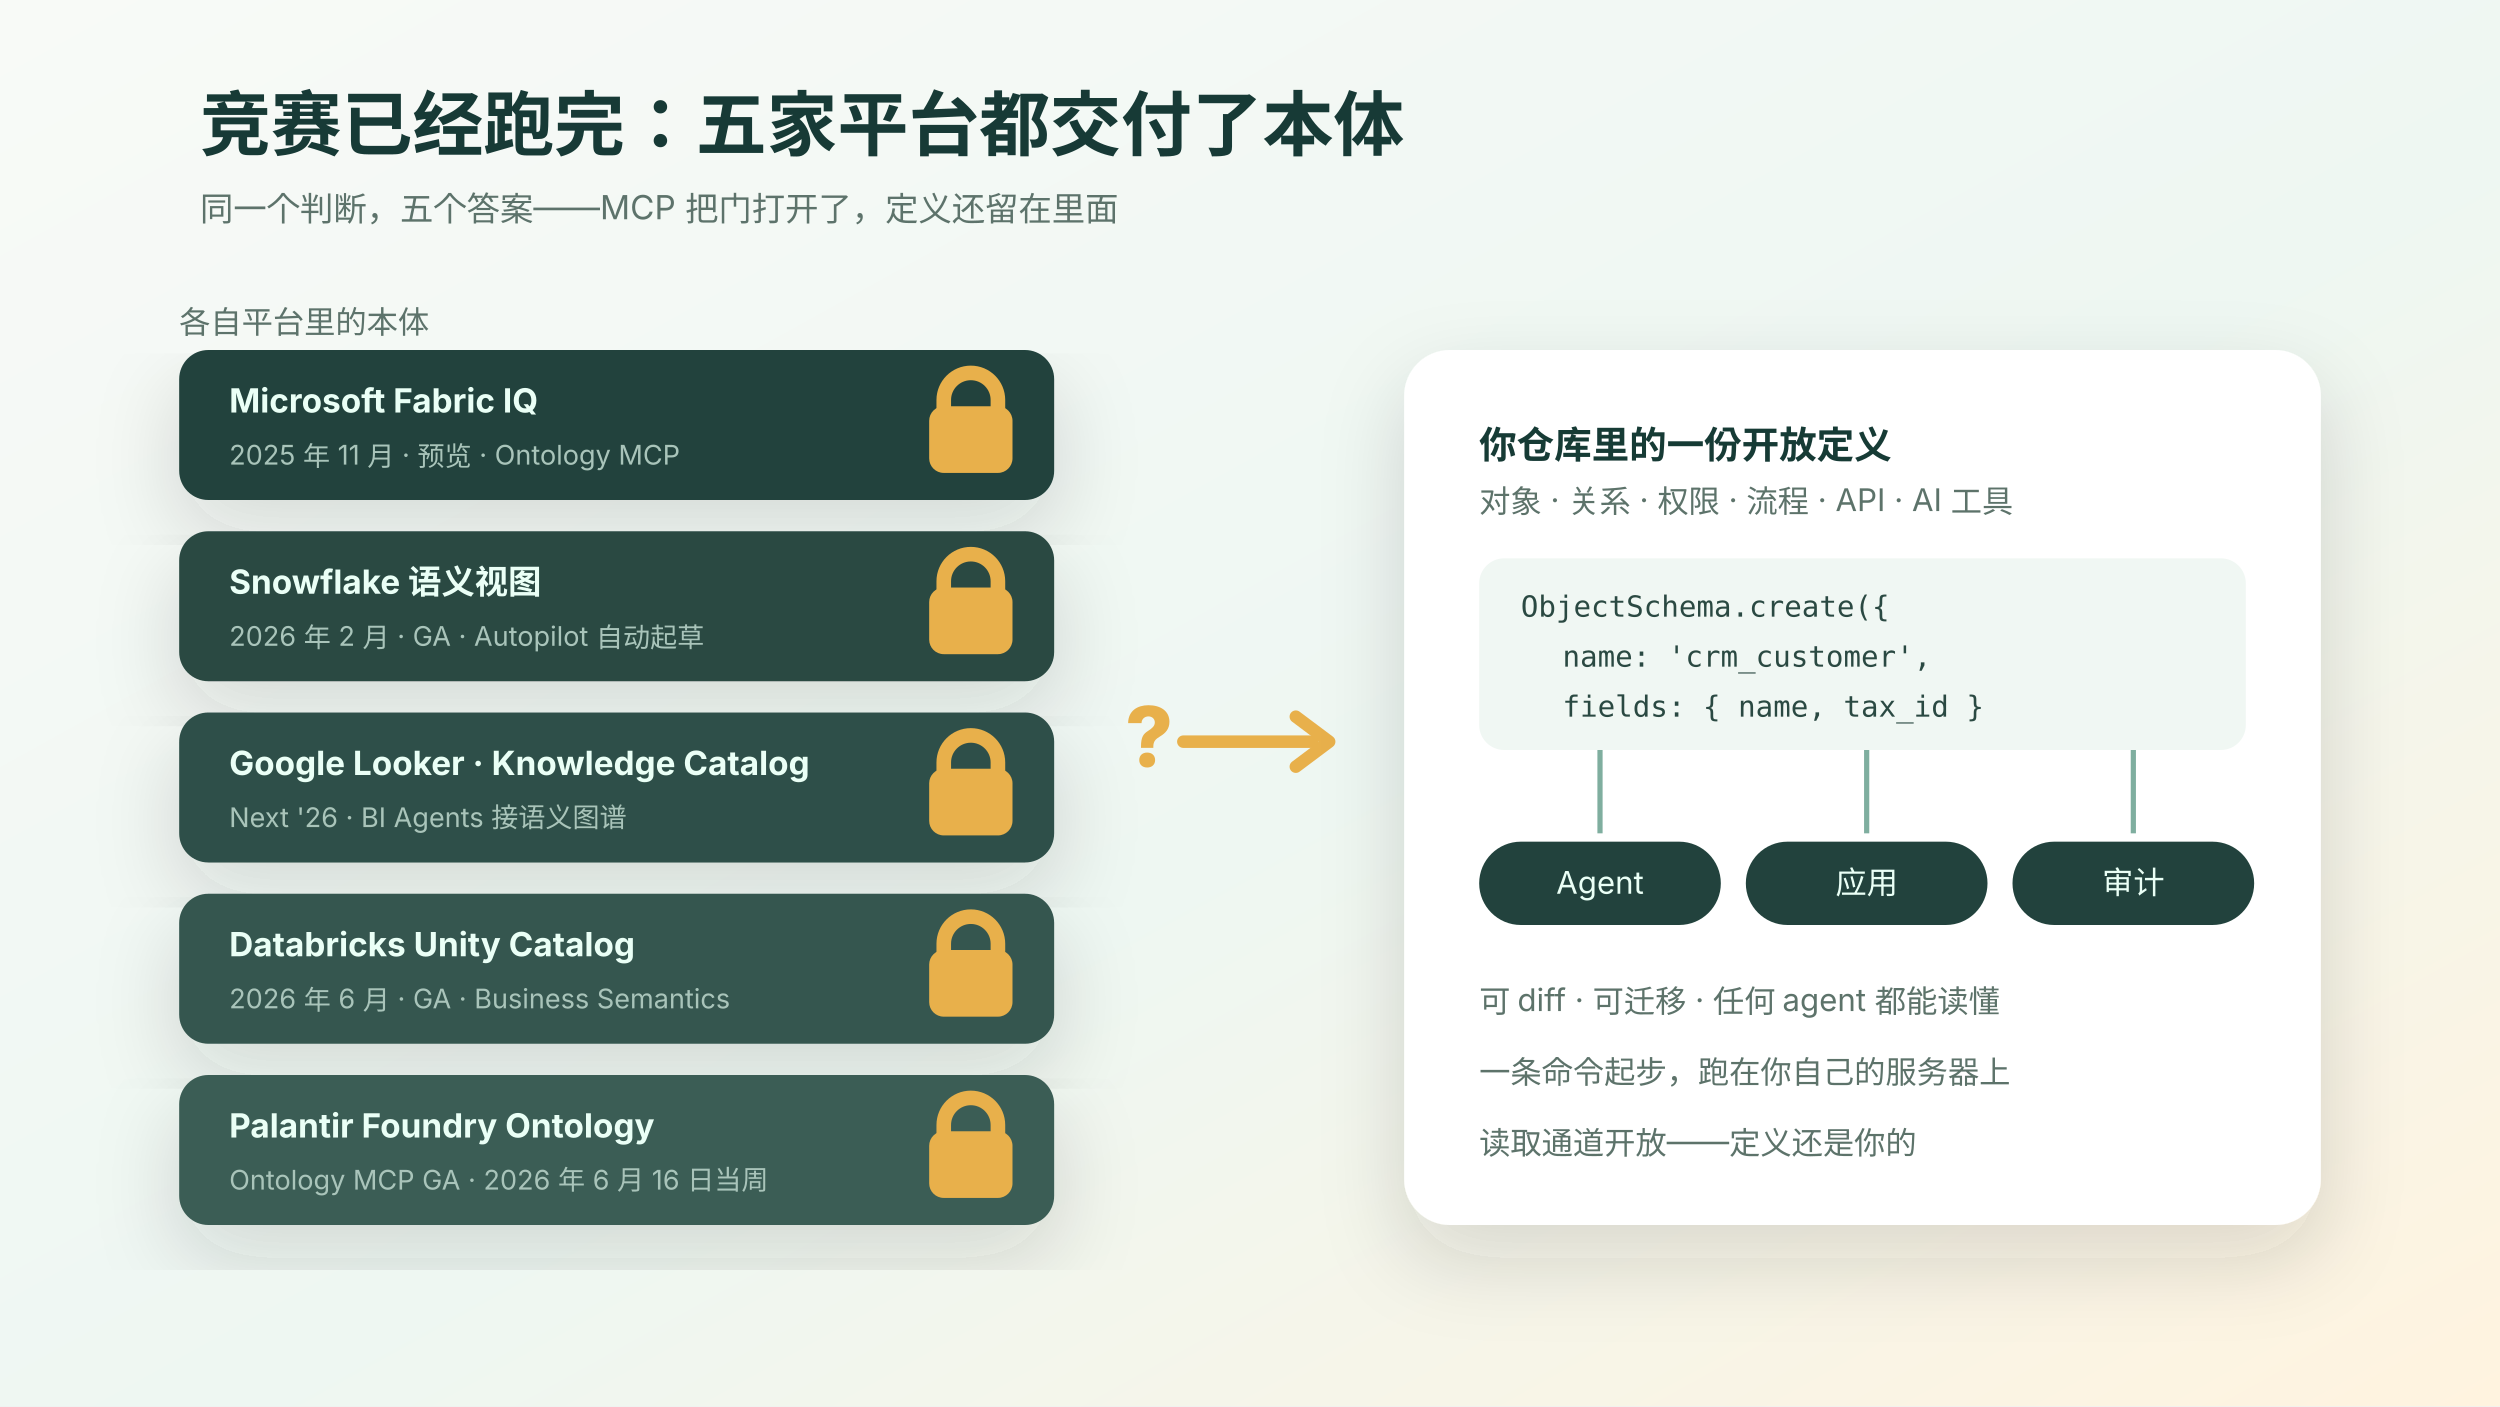
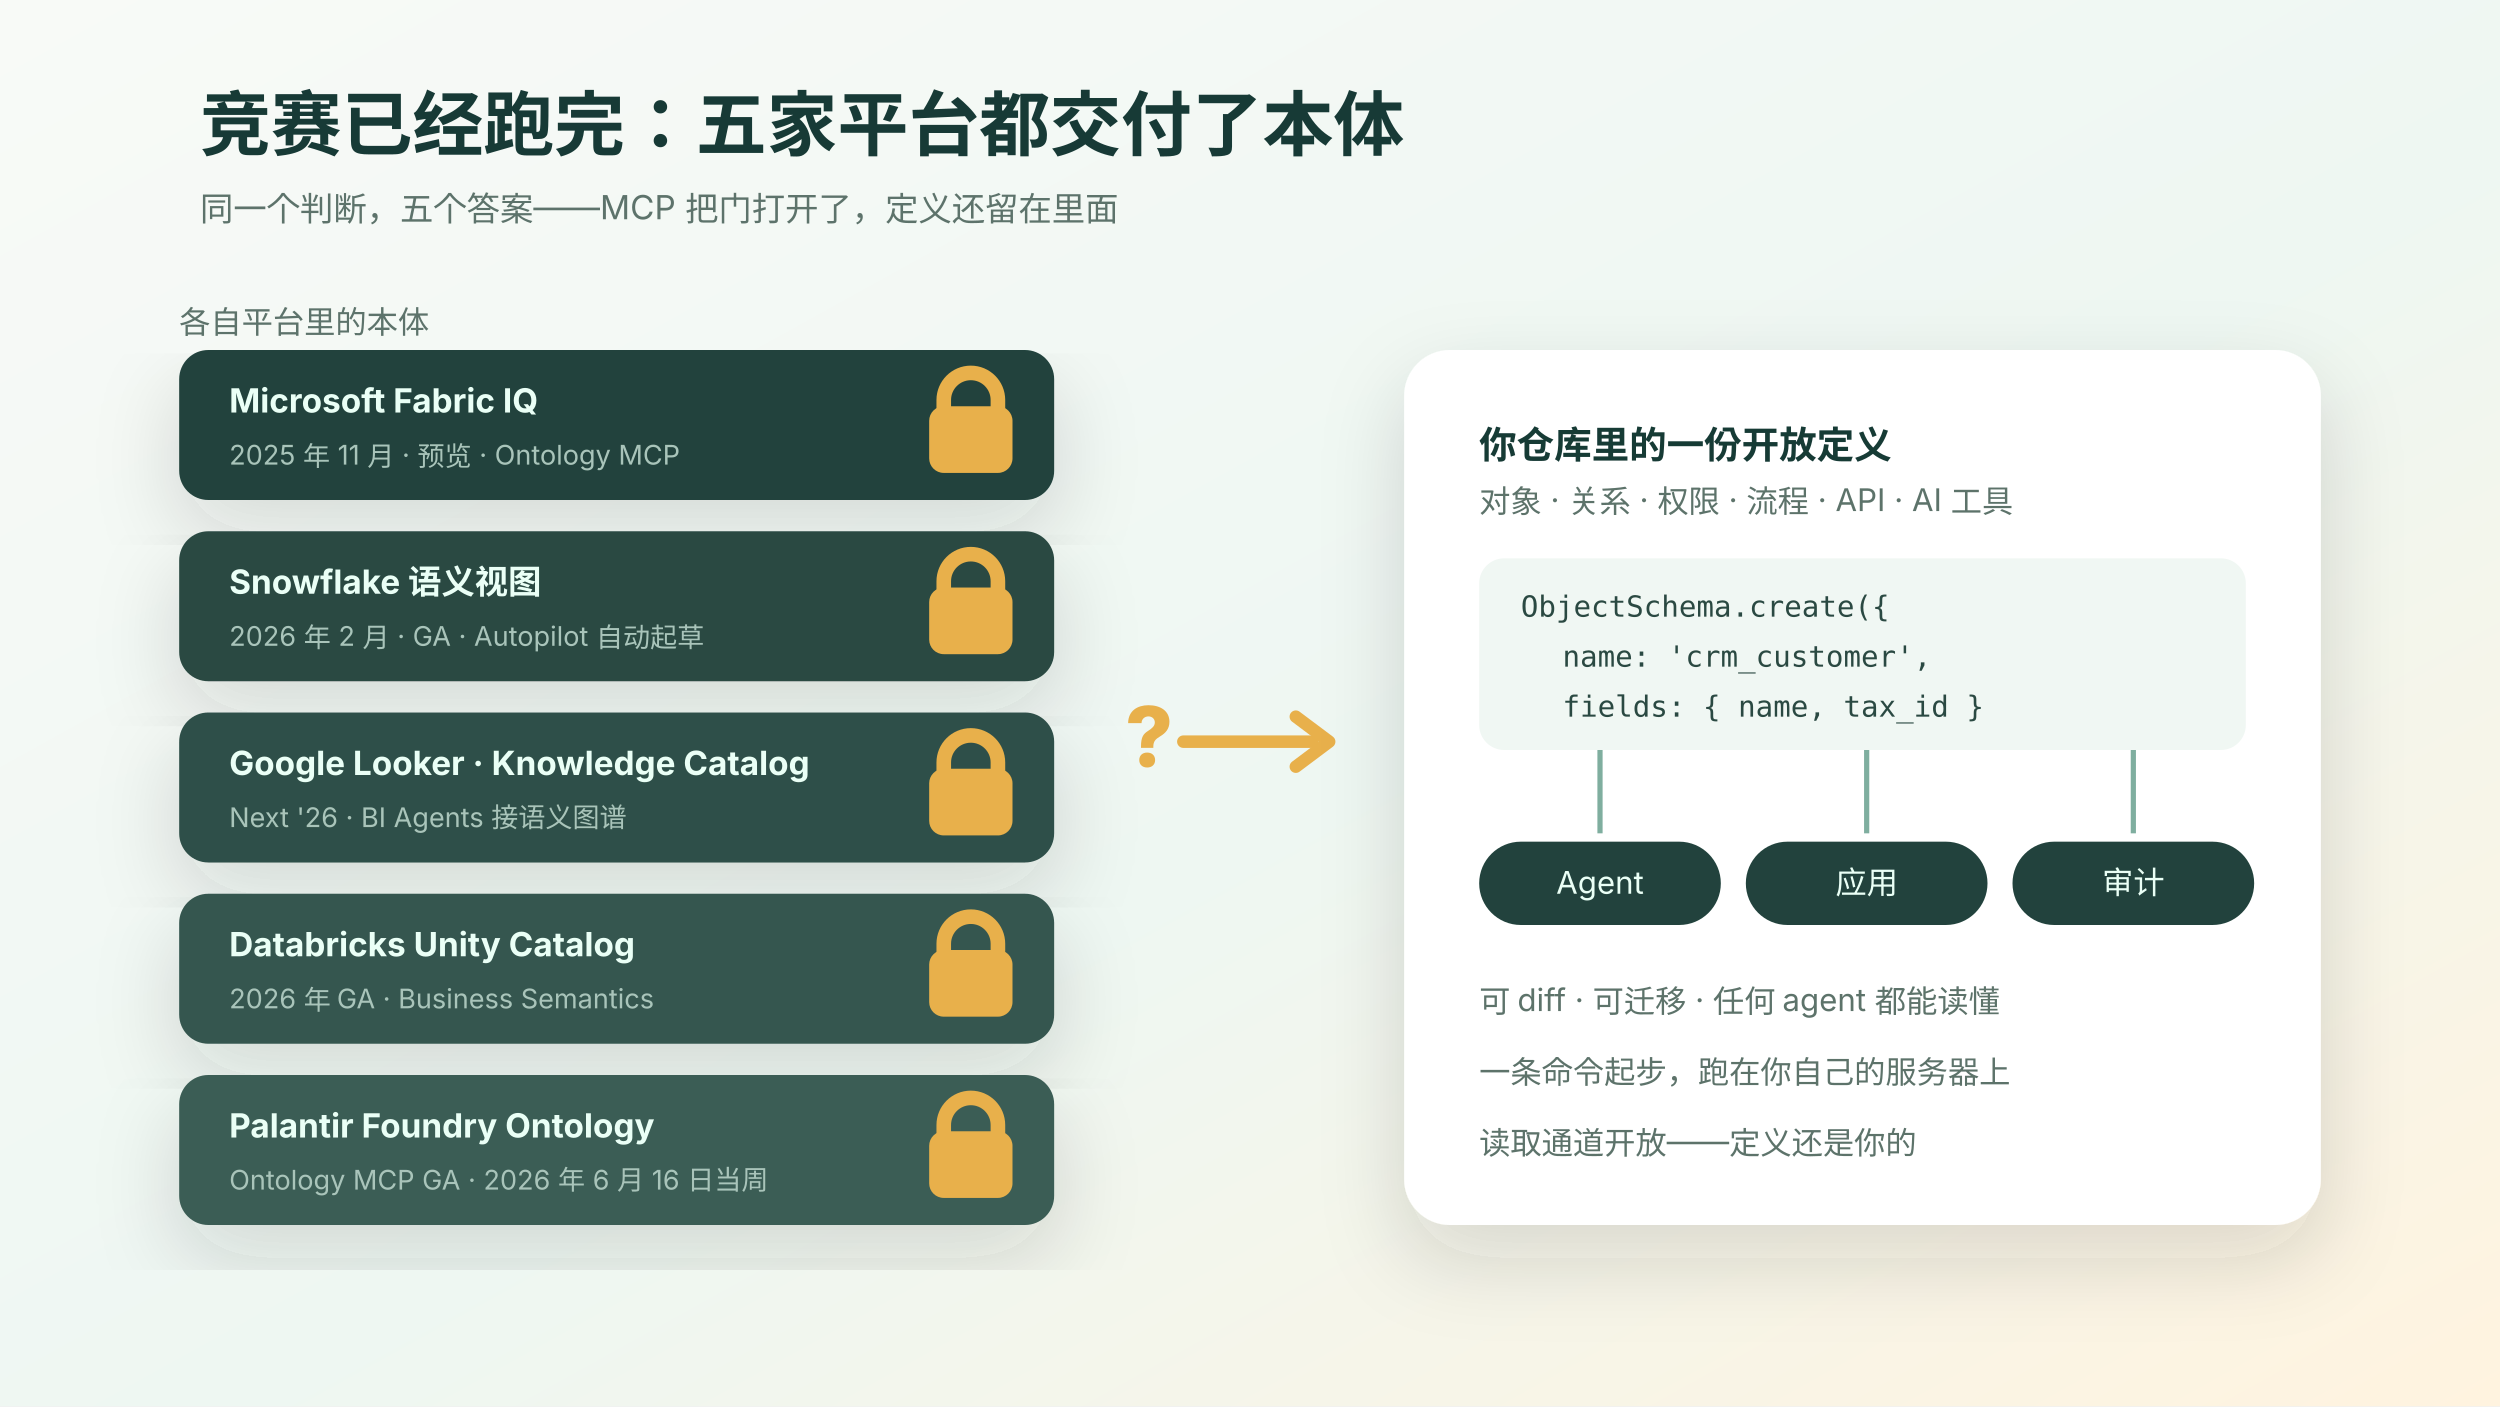
<svg xmlns="http://www.w3.org/2000/svg" viewBox="0 0 1200 675" role="img" aria-label="五家平台各自持有的企业本体，够得到却带不走，与一份你能带走的开放定义">
  <defs>
    <linearGradient id="bg" x1="0" x2="1" y1="0" y2="1">
      <stop stop-color="#f8faf7" />
      <stop offset=".55" stop-color="#eef7f2" />
      <stop offset="1" stop-color="#fff3df" />
    </linearGradient>
    <filter id="shadow" x="-20%" y="-20%" width="140%" height="150%">
      <feDropShadow dx="0" dy="16" stdDeviation="20" flood-color="#24342f" flood-opacity=".15" />
    </filter>
    <style>
      text{font-family:-apple-system,BlinkMacSystemFont,"Segoe UI",sans-serif;fill:#173a36}
      .tiny{font-size:16px;fill:#5d736b}.label{font-size:18px;font-weight:720}.invert{fill:#eafff6}.soft{fill:#5d736b;font-size:15px}.chip{font-size:16px;font-weight:650}
      .onDark{fill:#a9c4ba;font-size:13px}.accent{fill:#e8b04b}.code{fill:#2c4a43;font-family:ui-monospace,Menlo,monospace;font-size:14px}
    </style>
  </defs>
  <rect width="1200" height="675" fill="url(#bg)" />
  <text x="96" y="72" font-size="34" font-weight="780">竞赛已经跑完：五家平台都交付了本体</text>
  <text x="96" y="106" class="tiny">同一个判断，五个答案——MCP 把门打开了，定义还留在里面</text>
  <g transform="translate(86 168)">
    <text x="0" y="-8" class="soft">各自平台里的本体</text>
    <g filter="url(#shadow)">
      <rect width="420" height="72" rx="14" fill="#22433d" />
      <text x="24" y="30" class="chip invert">Microsoft Fabric IQ</text>
      <text x="24" y="55" class="onDark">2025 年 11 月 · 预览 · Ontology MCP</text>
      <g transform="translate(360 13)">
        <rect y="14" width="40" height="32" rx="7" class="accent" />
        <path d="M7 16 v-5 a13 13 0 0 1 26 0 v5" fill="none" stroke="#e8b04b" stroke-width="7" />
      </g>
    </g>
    <g filter="url(#shadow)" transform="translate(0 87)">
      <rect width="420" height="72" rx="14" fill="#294942" />
      <text x="24" y="30" class="chip invert">Snowflake 语义视图</text>
      <text x="24" y="55" class="onDark">2026 年 2 月 · GA · Autopilot 自动起草</text>
      <g transform="translate(360 13)">
        <rect y="14" width="40" height="32" rx="7" class="accent" />
        <path d="M7 16 v-5 a13 13 0 0 1 26 0 v5" fill="none" stroke="#e8b04b" stroke-width="7" />
      </g>
    </g>
    <g filter="url(#shadow)" transform="translate(0 174)">
      <rect width="420" height="72" rx="14" fill="#2f5048" />
      <text x="24" y="30" class="chip invert">Google Looker · Knowledge Catalog</text>
      <text x="24" y="55" class="onDark">Next '26 · BI Agents 接语义图谱</text>
      <g transform="translate(360 13)">
        <rect y="14" width="40" height="32" rx="7" class="accent" />
        <path d="M7 16 v-5 a13 13 0 0 1 26 0 v5" fill="none" stroke="#e8b04b" stroke-width="7" />
      </g>
    </g>
    <g filter="url(#shadow)" transform="translate(0 261)">
      <rect width="420" height="72" rx="14" fill="#35564f" />
      <text x="24" y="30" class="chip invert">Databricks Unity Catalog</text>
-       <text x="24" y="55" class="onDark">2026 年 6 月 · GA · Business Semantics</text>
+       <text x="24" y="55" class="onDark">2026 年 GA · Business Semantics</text>
      <g transform="translate(360 13)">
        <rect y="14" width="40" height="32" rx="7" class="accent" />
        <path d="M7 16 v-5 a13 13 0 0 1 26 0 v5" fill="none" stroke="#e8b04b" stroke-width="7" />
      </g>
    </g>
    <g filter="url(#shadow)" transform="translate(0 348)">
      <rect width="420" height="72" rx="14" fill="#3b5d55" />
      <text x="24" y="30" class="chip invert">Palantir Foundry Ontology</text>
      <text x="24" y="55" class="onDark">Ontology MCP GA · 2026 年 6 月 16 日当周</text>
      <g transform="translate(360 13)">
        <rect y="14" width="40" height="32" rx="7" class="accent" />
        <path d="M7 16 v-5 a13 13 0 0 1 26 0 v5" fill="none" stroke="#e8b04b" stroke-width="7" />
      </g>
    </g>
  </g>
  <g transform="translate(540 368)">
    <text x="0" y="0" font-size="40" font-weight="800" class="accent">?</text>
    <path d="M28 -12 h62" stroke="#e8b04b" stroke-width="6" stroke-linecap="round" />
    <path d="M82 -24 l16 12 -16 12" fill="none" stroke="#e8b04b" stroke-width="6" stroke-linecap="round" stroke-linejoin="round" />
  </g>
  <g transform="translate(674 168)" filter="url(#shadow)">
    <rect width="440" height="420" rx="22" fill="#ffffff" />
    <text x="36" y="52" class="label">你仓库里的一份开放定义</text>
    <text x="36" y="78" class="soft">对象 · 关系 · 权限 · 流程 · API · AI 工具</text>
    <g>
      <rect x="36" y="100" width="368" height="92" rx="12" fill="#f0f7f3" />
      <text x="56" y="128" class="code">ObjectSchema.create({</text>
      <text x="76" y="152" class="code">name: 'crm_customer',</text>
      <text x="76" y="176" class="code">fields: { name, tax_id }</text>
    </g>
    <g stroke="#7fae9f" stroke-width="2.5" fill="none">
      <path d="M94 192 v40" />
      <path d="M222 192 v40" />
      <path d="M350 192 v40" />
    </g>
    <g font-size="15">
      <rect x="36" y="236" width="116" height="40" rx="20" fill="#22433d" />
      <text x="94" y="261" class="invert" text-anchor="middle">Agent</text>
      <rect x="164" y="236" width="116" height="40" rx="20" fill="#22433d" />
      <text x="222" y="261" class="invert" text-anchor="middle">应用</text>
      <rect x="292" y="236" width="116" height="40" rx="20" fill="#22433d" />
      <text x="350" y="261" class="invert" text-anchor="middle">审计</text>
    </g>
    <text x="36" y="318" class="soft">可 diff · 可迁移 · 任何 agent 都能读懂</text>
    <text x="36" y="352" class="soft">一条命令起步，跑在你自己的服务器上</text>
    <text x="36" y="386" class="soft">读取通道开放——定义还是你的</text>
  </g>
</svg>
